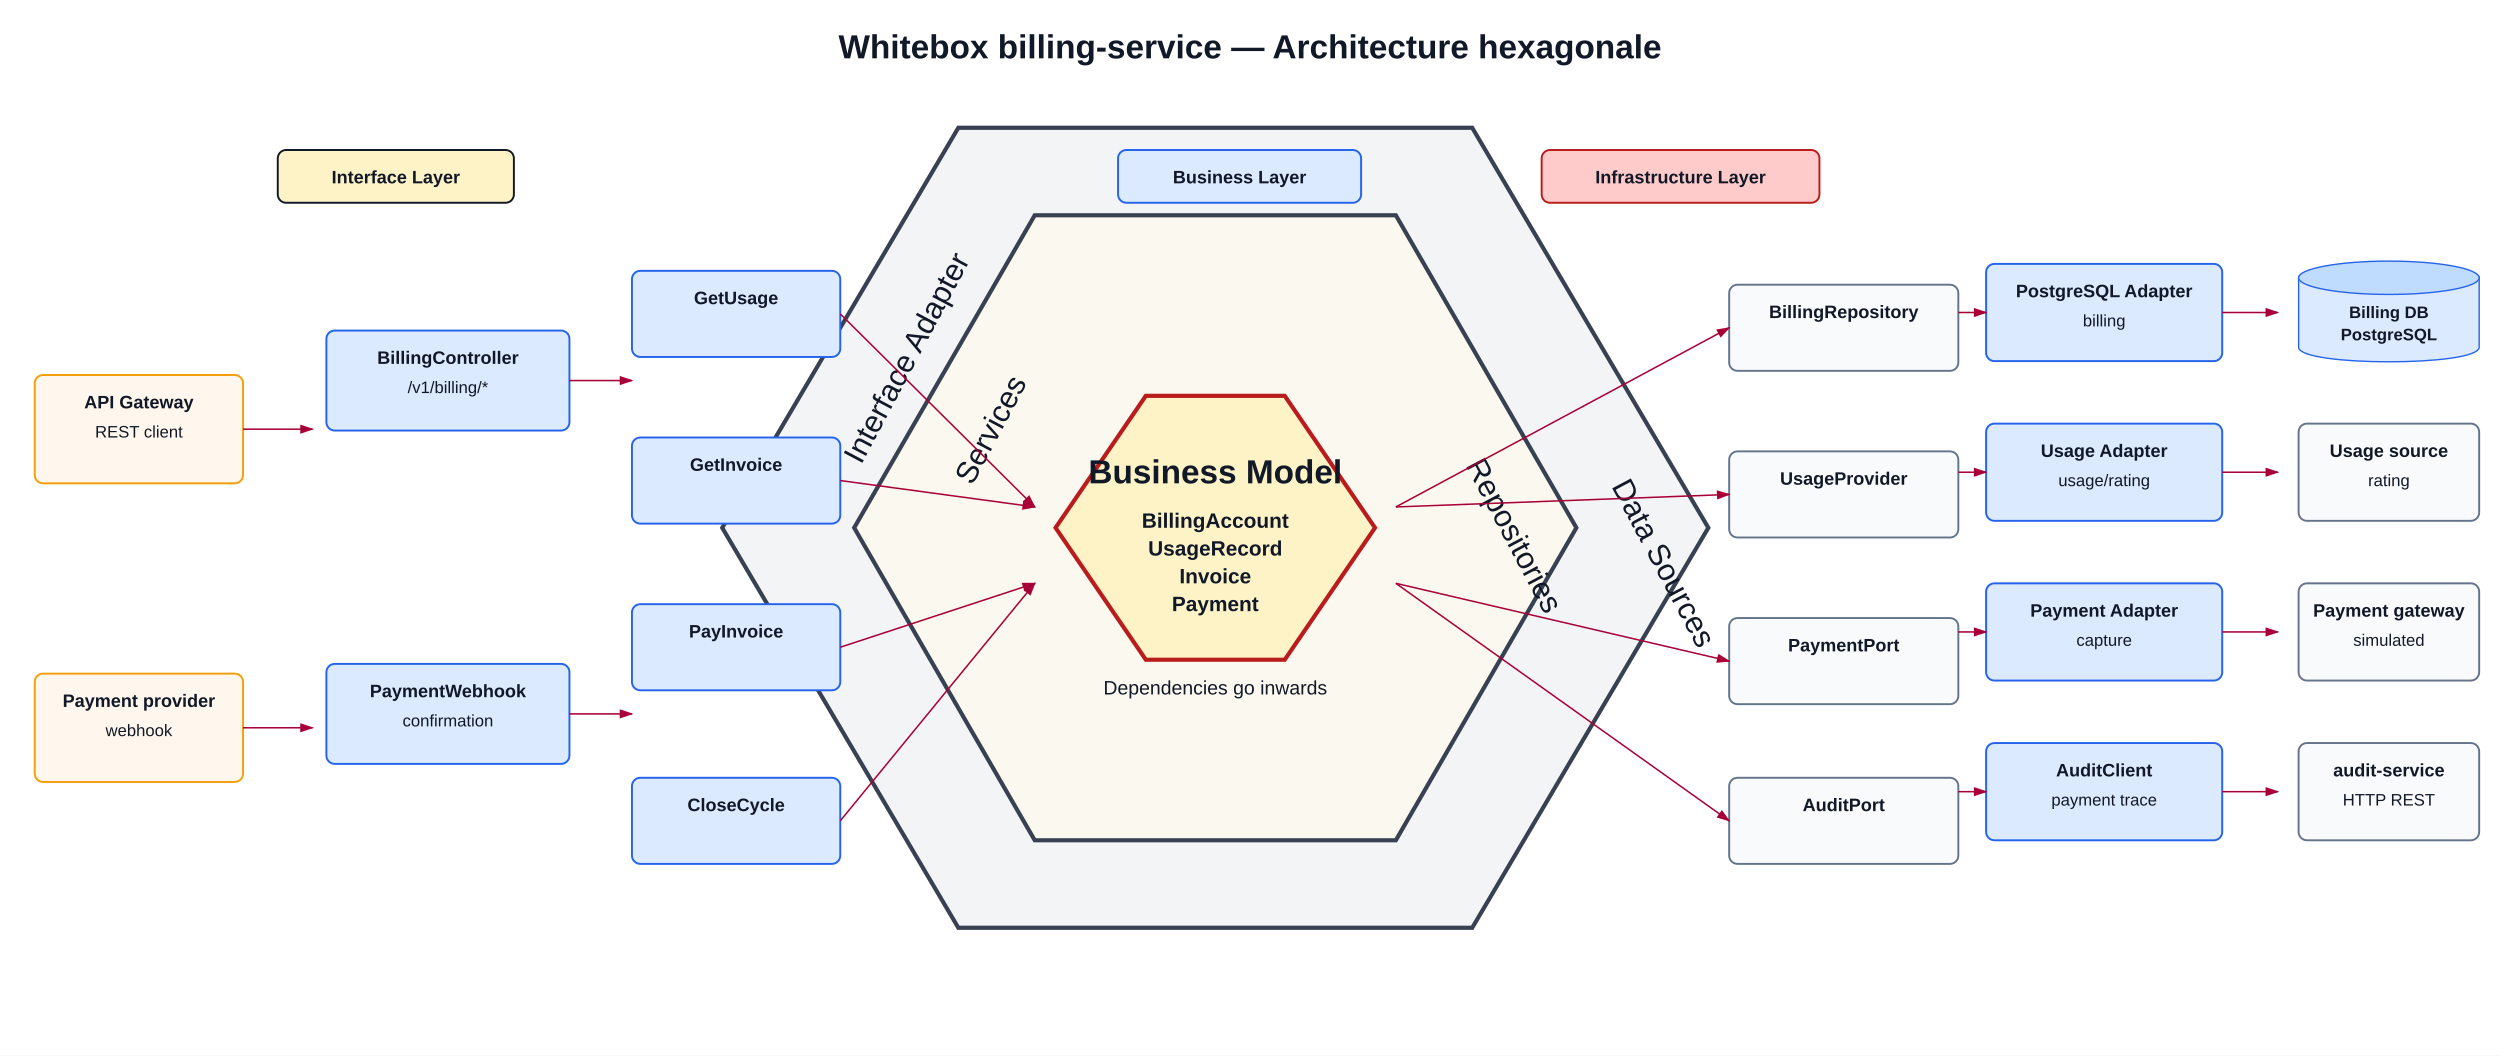
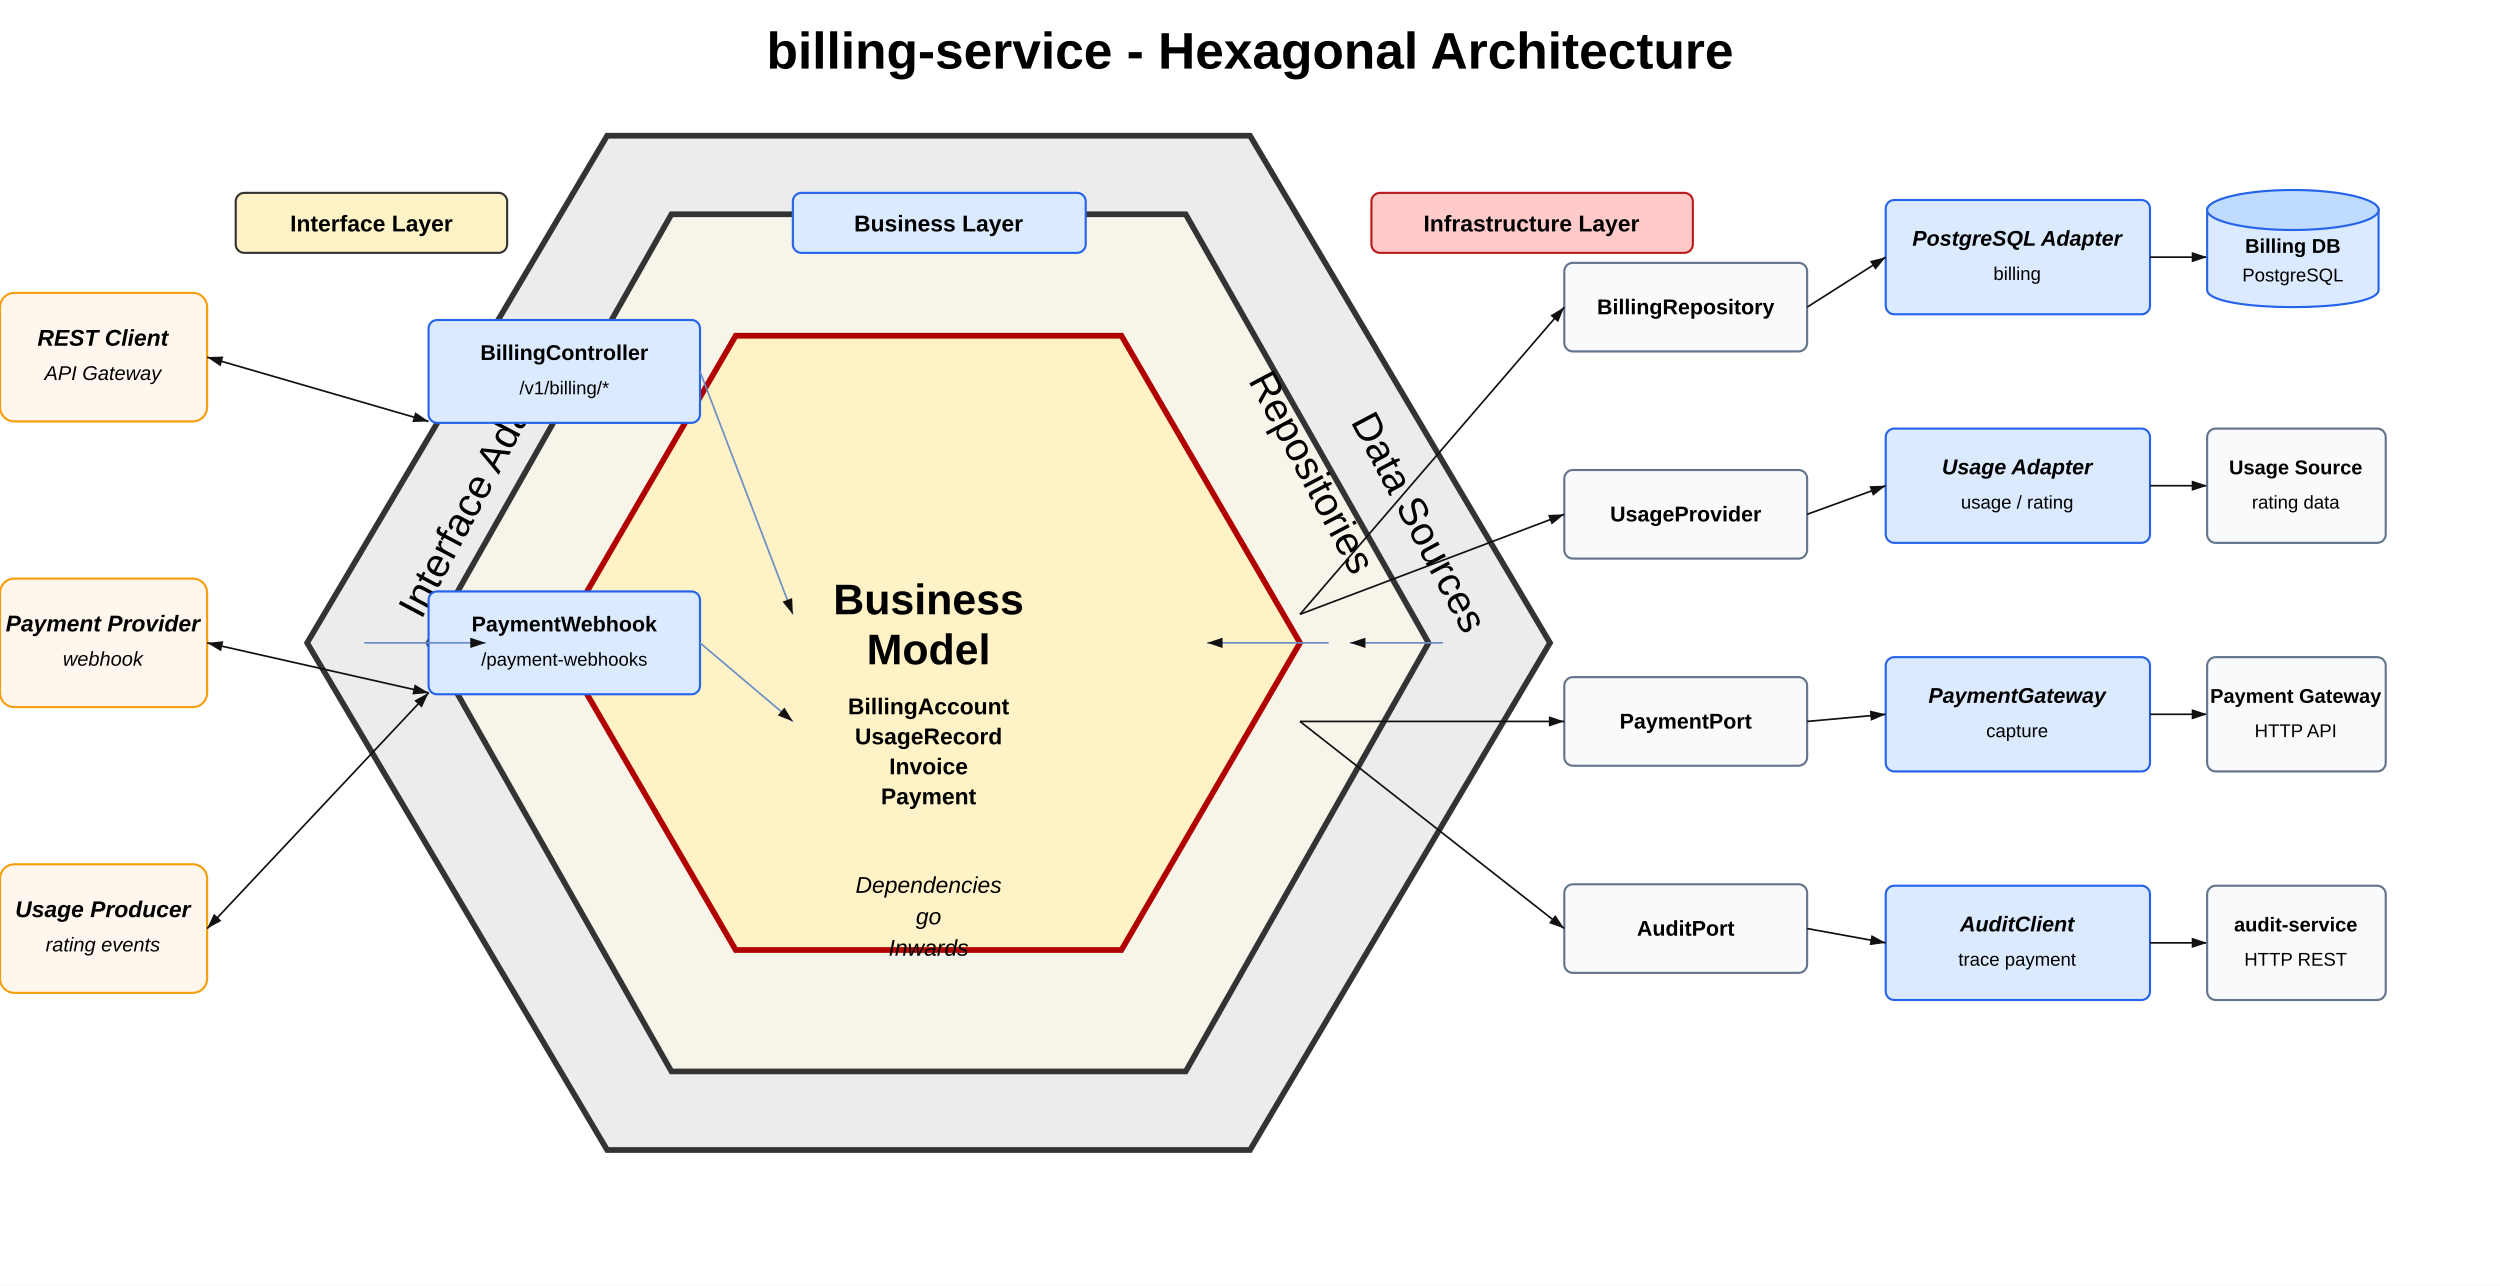
- <svg xmlns="http://www.w3.org/2000/svg" width="1800" height="760" viewBox="0 0 1800 760">
+ <svg xmlns="http://www.w3.org/2000/svg" width="1750" height="900" viewBox="0 0 1750 900">
  <defs>
-     <marker id="arrow" markerWidth="10" markerHeight="10" refX="8" refY="3" orient="auto" markerUnits="strokeWidth">
-       <path d="M0,0 L0,6 L9,3 z" fill="#A80036" />
+     <marker id="arrow" markerWidth="10" markerHeight="10" refX="9" refY="3" orient="auto" markerUnits="strokeWidth">
+       <path d="M0,0 L0,6 L9,3 z" fill="#111" />
+     </marker>
+     <marker id="arrowStart" markerWidth="10" markerHeight="10" refX="0" refY="3" orient="auto" markerUnits="strokeWidth">
+       <path d="M9,0 L9,6 L0,3 z" fill="#111" />
    </marker>
  </defs>
-   <rect width="100%" height="100%" fill="#FFFFFF" />
-   <text x="900.0" y="42" text-anchor="middle" font-family="Arial" font-size="24" font-weight="bold" fill="#111827">Whitebox billing-service — Architecture hexagonale</text>
-   <polygon points="690,92 1060,92 1230,380 1060,668 690,668 520,380" fill="#F3F4F6" stroke="#374151" stroke-width="3" />
-   <polygon points="745,155 1005,155 1135,380 1005,605 745,605 615,380" fill="#FAF8EF" stroke="#374151" stroke-width="3" />
-   <polygon points="825,285 925,285 990,380 925,475 825,475 760,380" fill="#FEF3C7" stroke="#B91C1C" stroke-width="3" />
-   <rect x="200" y="108" width="170" height="38" rx="6" fill="#FEF3C7" stroke="#111827" stroke-width="1.4" />
-   <text x="285.0" y="132" text-anchor="middle" font-family="Arial" font-size="13" font-weight="bold" fill="#111827">Interface Layer</text>
-   <rect x="805" y="108" width="175" height="38" rx="6" fill="#DBEAFE" stroke="#2563EB" stroke-width="1.4" />
-   <text x="892.5" y="132" text-anchor="middle" font-family="Arial" font-size="13" font-weight="bold" fill="#111827">Business Layer</text>
-   <rect x="1110" y="108" width="200" height="38" rx="6" fill="#FECACA" stroke="#B91C1C" stroke-width="1.4" />
-   <text x="1210.0" y="132" text-anchor="middle" font-family="Arial" font-size="13" font-weight="bold" fill="#111827">Infrastructure Layer</text>
-   <text x="620" y="335" transform="rotate(-62 620 335)" font-family="Arial" font-size="22" fill="#111827">Interface Adapter</text>
-   <text x="700" y="350" transform="rotate(-62 700 350)" font-family="Arial" font-size="22" fill="#111827">Services</text>
-   <text x="1055" y="335" transform="rotate(62 1055 335)" font-family="Arial" font-size="22" fill="#111827">Repositories</text>
-   <text x="1160" y="350" transform="rotate(62 1160 350)" font-family="Arial" font-size="22" fill="#111827">Data Sources</text>
-   <text x="875" y="348" text-anchor="middle" font-family="Arial" font-size="24" font-weight="bold" fill="#111827">Business Model</text>
-   <text x="875" y="380" text-anchor="middle" font-family="Arial" font-size="15" font-weight="bold" fill="#111827">BillingAccount</text>
-   <text x="875" y="400" text-anchor="middle" font-family="Arial" font-size="15" font-weight="bold" fill="#111827">UsageRecord</text>
-   <text x="875" y="420" text-anchor="middle" font-family="Arial" font-size="15" font-weight="bold" fill="#111827">Invoice</text>
-   <text x="875" y="440" text-anchor="middle" font-family="Arial" font-size="15" font-weight="bold" fill="#111827">Payment</text>
-   <text x="875" y="500" text-anchor="middle" font-family="Arial" font-size="14" font-weight="normal" fill="#111827">Dependencies go inwards</text>
-   <rect x="25" y="270" width="150" height="78" rx="6" fill="#FFF7ED" stroke="#F59E0B" stroke-width="1.4" />
-   <text x="100.0" y="294" text-anchor="middle" font-family="Arial" font-size="13" font-weight="bold" fill="#111827">API Gateway</text>
-   <text x="100.0" y="315" text-anchor="middle" font-family="Arial" font-size="12" font-weight="normal" fill="#111827">REST client</text>
-   <line x1="175" y1="309" x2="225" y2="309" stroke="#A80036" stroke-width="1.1" marker-end="url(#arrow)" />
-   <rect x="25" y="485" width="150" height="78" rx="6" fill="#FFF7ED" stroke="#F59E0B" stroke-width="1.4" />
-   <text x="100.0" y="509" text-anchor="middle" font-family="Arial" font-size="13" font-weight="bold" fill="#111827">Payment provider</text>
-   <text x="100.0" y="530" text-anchor="middle" font-family="Arial" font-size="12" font-weight="normal" fill="#111827">webhook</text>
-   <line x1="175" y1="524" x2="225" y2="524" stroke="#A80036" stroke-width="1.1" marker-end="url(#arrow)" />
-   <rect x="235" y="238" width="175" height="72" rx="6" fill="#DBEAFE" stroke="#2563EB" stroke-width="1.4" />
-   <text x="322.5" y="262" text-anchor="middle" font-family="Arial" font-size="13" font-weight="bold" fill="#111827">BillingController</text>
-   <text x="322.5" y="283" text-anchor="middle" font-family="Arial" font-size="12" font-weight="normal" fill="#111827">/v1/billing/*</text>
-   <line x1="410" y1="274" x2="455" y2="274" stroke="#A80036" stroke-width="1.1" marker-end="url(#arrow)" />
-   <rect x="235" y="478" width="175" height="72" rx="6" fill="#DBEAFE" stroke="#2563EB" stroke-width="1.4" />
-   <text x="322.5" y="502" text-anchor="middle" font-family="Arial" font-size="13" font-weight="bold" fill="#111827">PaymentWebhook</text>
-   <text x="322.5" y="523" text-anchor="middle" font-family="Arial" font-size="12" font-weight="normal" fill="#111827">confirmation</text>
-   <line x1="410" y1="514" x2="455" y2="514" stroke="#A80036" stroke-width="1.1" marker-end="url(#arrow)" />
-   <rect x="455" y="195" width="150" height="62" rx="6" fill="#DBEAFE" stroke="#2563EB" stroke-width="1.4" />
-   <text x="530.0" y="219" text-anchor="middle" font-family="Arial" font-size="13" font-weight="bold" fill="#111827">GetUsage</text>
-   <line x1="605" y1="226" x2="745" y2="365" stroke="#A80036" stroke-width="1.1" marker-end="url(#arrow)" />
-   <rect x="455" y="315" width="150" height="62" rx="6" fill="#DBEAFE" stroke="#2563EB" stroke-width="1.4" />
-   <text x="530.0" y="339" text-anchor="middle" font-family="Arial" font-size="13" font-weight="bold" fill="#111827">GetInvoice</text>
-   <line x1="605" y1="346" x2="745" y2="365" stroke="#A80036" stroke-width="1.1" marker-end="url(#arrow)" />
-   <rect x="455" y="435" width="150" height="62" rx="6" fill="#DBEAFE" stroke="#2563EB" stroke-width="1.4" />
-   <text x="530.0" y="459" text-anchor="middle" font-family="Arial" font-size="13" font-weight="bold" fill="#111827">PayInvoice</text>
-   <line x1="605" y1="466" x2="745" y2="420" stroke="#A80036" stroke-width="1.1" marker-end="url(#arrow)" />
-   <rect x="455" y="560" width="150" height="62" rx="6" fill="#DBEAFE" stroke="#2563EB" stroke-width="1.4" />
-   <text x="530.0" y="584" text-anchor="middle" font-family="Arial" font-size="13" font-weight="bold" fill="#111827">CloseCycle</text>
-   <line x1="605" y1="591" x2="745" y2="420" stroke="#A80036" stroke-width="1.1" marker-end="url(#arrow)" />
-   <rect x="1245" y="205" width="165" height="62" rx="6" fill="#F8FAFC" stroke="#64748B" stroke-width="1.4" />
-   <text x="1327.5" y="229" text-anchor="middle" font-family="Arial" font-size="13" font-weight="bold" fill="#111827">BillingRepository</text>
-   <line x1="1005" y1="365" x2="1245" y2="236" stroke="#A80036" stroke-width="1.1" marker-end="url(#arrow)" />
-   <rect x="1245" y="325" width="165" height="62" rx="6" fill="#F8FAFC" stroke="#64748B" stroke-width="1.4" />
-   <text x="1327.5" y="349" text-anchor="middle" font-family="Arial" font-size="13" font-weight="bold" fill="#111827">UsageProvider</text>
-   <line x1="1005" y1="365" x2="1245" y2="356" stroke="#A80036" stroke-width="1.1" marker-end="url(#arrow)" />
-   <rect x="1245" y="445" width="165" height="62" rx="6" fill="#F8FAFC" stroke="#64748B" stroke-width="1.4" />
-   <text x="1327.5" y="469" text-anchor="middle" font-family="Arial" font-size="13" font-weight="bold" fill="#111827">PaymentPort</text>
-   <line x1="1005" y1="420" x2="1245" y2="476" stroke="#A80036" stroke-width="1.1" marker-end="url(#arrow)" />
-   <rect x="1245" y="560" width="165" height="62" rx="6" fill="#F8FAFC" stroke="#64748B" stroke-width="1.4" />
-   <text x="1327.5" y="584" text-anchor="middle" font-family="Arial" font-size="13" font-weight="bold" fill="#111827">AuditPort</text>
-   <line x1="1005" y1="420" x2="1245" y2="591" stroke="#A80036" stroke-width="1.1" marker-end="url(#arrow)" />
-   <rect x="1430" y="190" width="170" height="70" rx="6" fill="#DBEAFE" stroke="#2563EB" stroke-width="1.4" />
-   <text x="1515.0" y="214" text-anchor="middle" font-family="Arial" font-size="13" font-weight="bold" fill="#111827">PostgreSQL Adapter</text>
-   <text x="1515.0" y="235" text-anchor="middle" font-family="Arial" font-size="12" font-weight="normal" fill="#111827">billing</text>
-   <line x1="1410" y1="225" x2="1430" y2="225" stroke="#A80036" stroke-width="1.1" marker-end="url(#arrow)" />
-   <line x1="1600" y1="225" x2="1640" y2="225" stroke="#A80036" stroke-width="1.1" marker-end="url(#arrow)" />
-   <rect x="1430" y="305" width="170" height="70" rx="6" fill="#DBEAFE" stroke="#2563EB" stroke-width="1.4" />
-   <text x="1515.0" y="329" text-anchor="middle" font-family="Arial" font-size="13" font-weight="bold" fill="#111827">Usage Adapter</text>
-   <text x="1515.0" y="350" text-anchor="middle" font-family="Arial" font-size="12" font-weight="normal" fill="#111827">usage/rating</text>
-   <line x1="1410" y1="340" x2="1430" y2="340" stroke="#A80036" stroke-width="1.1" marker-end="url(#arrow)" />
-   <line x1="1600" y1="340" x2="1640" y2="340" stroke="#A80036" stroke-width="1.1" marker-end="url(#arrow)" />
-   <rect x="1430" y="420" width="170" height="70" rx="6" fill="#DBEAFE" stroke="#2563EB" stroke-width="1.4" />
-   <text x="1515.0" y="444" text-anchor="middle" font-family="Arial" font-size="13" font-weight="bold" fill="#111827">Payment Adapter</text>
-   <text x="1515.0" y="465" text-anchor="middle" font-family="Arial" font-size="12" font-weight="normal" fill="#111827">capture</text>
-   <line x1="1410" y1="455" x2="1430" y2="455" stroke="#A80036" stroke-width="1.1" marker-end="url(#arrow)" />
-   <line x1="1600" y1="455" x2="1640" y2="455" stroke="#A80036" stroke-width="1.1" marker-end="url(#arrow)" />
-   <rect x="1430" y="535" width="170" height="70" rx="6" fill="#DBEAFE" stroke="#2563EB" stroke-width="1.4" />
-   <text x="1515.0" y="559" text-anchor="middle" font-family="Arial" font-size="13" font-weight="bold" fill="#111827">AuditClient</text>
-   <text x="1515.0" y="580" text-anchor="middle" font-family="Arial" font-size="12" font-weight="normal" fill="#111827">payment trace</text>
-   <line x1="1410" y1="570" x2="1430" y2="570" stroke="#A80036" stroke-width="1.1" marker-end="url(#arrow)" />
-   <line x1="1600" y1="570" x2="1640" y2="570" stroke="#A80036" stroke-width="1.1" marker-end="url(#arrow)" />
-   <path d="M1655 200 C1655 188, 1785 188, 1785 200 L1785 250 C1785 264, 1655 264, 1655 250 Z" fill="#DBEAFE" stroke="#2563EB" />
-   <ellipse cx="1720" cy="200" rx="65" ry="12" fill="#BFDBFE" stroke="#2563EB" />
-   <text x="1720" y="229" text-anchor="middle" font-family="Arial" font-size="12" font-weight="bold" fill="#111827">Billing DB</text>
-   <text x="1720" y="245" text-anchor="middle" font-family="Arial" font-size="12" font-weight="bold" fill="#111827">PostgreSQL</text>
-   <rect x="1655" y="305" width="130" height="70" rx="6" fill="#F8FAFC" stroke="#64748B" stroke-width="1.4" />
-   <text x="1720.0" y="329" text-anchor="middle" font-family="Arial" font-size="13" font-weight="bold" fill="#111827">Usage source</text>
-   <text x="1720.0" y="350" text-anchor="middle" font-family="Arial" font-size="12" font-weight="normal" fill="#111827">rating</text>
-   <rect x="1655" y="420" width="130" height="70" rx="6" fill="#F8FAFC" stroke="#64748B" stroke-width="1.4" />
-   <text x="1720.0" y="444" text-anchor="middle" font-family="Arial" font-size="13" font-weight="bold" fill="#111827">Payment gateway</text>
-   <text x="1720.0" y="465" text-anchor="middle" font-family="Arial" font-size="12" font-weight="normal" fill="#111827">simulated</text>
-   <rect x="1655" y="535" width="130" height="70" rx="6" fill="#F8FAFC" stroke="#64748B" stroke-width="1.4" />
-   <text x="1720.0" y="559" text-anchor="middle" font-family="Arial" font-size="13" font-weight="bold" fill="#111827">audit-service</text>
-   <text x="1720.0" y="580" text-anchor="middle" font-family="Arial" font-size="12" font-weight="normal" fill="#111827">HTTP REST</text>
+   <rect width="100%" height="100%" fill="#FFF" />
+   <text x="875" y="48" text-anchor="middle" style="font-family:Arial;font-size:36px;font-weight:bold;fill:#000">billing-service - Hexagonal Architecture</text>
+   <polygon points="425,95 875,95 1085,450 875,805 425,805 215,450" fill="#ECECEC" stroke="#333" stroke-width="4" />
+   <polygon points="470,150 830,150 1000,450 830,750 470,750 300,450" fill="#F7F4E9" stroke="#333" stroke-width="4" />
+   <polygon points="515,235 785,235 910,450 785,665 515,665 390,450" fill="#FFF2C6" stroke="#B00000" stroke-width="4" />
+   <rect x="165" y="135" width="190" height="42" rx="6" fill="#FEF3C7" stroke="#333" stroke-width="1.5" />
+   <text x="260" y="162" text-anchor="middle" style="font-family:Arial;font-size:16px;font-weight:bold;fill:#000">Interface Layer</text>
+   <rect x="555" y="135" width="205" height="42" rx="6" fill="#DBEAFE" stroke="#2563EB" stroke-width="1.5" />
+   <text x="657" y="162" text-anchor="middle" style="font-family:Arial;font-size:16px;font-weight:bold;fill:#000">Business Layer</text>
+   <rect x="960" y="135" width="225" height="42" rx="6" fill="#FECACA" stroke="#B91C1C" stroke-width="1.5" />
+   <text x="1072" y="162" text-anchor="middle" style="font-family:Arial;font-size:16px;font-weight:bold;fill:#000">Infrastructure Layer</text>
+   <text x="345" y="340" text-anchor="middle" style="font-family:Arial;font-size:28px;font-weight:normal;fill:#000" transform="rotate(-62 345 340)">Interface Adapter</text>
+   <text x="910" y="335" text-anchor="middle" style="font-family:Arial;font-size:28px;font-weight:normal;fill:#000" transform="rotate(62 910 335)">Repositories</text>
+   <text x="985" y="370" text-anchor="middle" style="font-family:Arial;font-size:28px;font-weight:normal;fill:#000" transform="rotate(62 985 370)">Data Sources</text>
+   <text x="650" y="430" text-anchor="middle" style="font-family:Arial;font-size:30px;font-weight:bold;fill:#000">Business</text>
+   <text x="650" y="465" text-anchor="middle" style="font-family:Arial;font-size:30px;font-weight:bold;fill:#000">Model</text>
+   <text x="650" y="500" text-anchor="middle" style="font-family:Arial;font-size:16px;font-weight:bold;fill:#000">BillingAccount</text>
+   <text x="650" y="521" text-anchor="middle" style="font-family:Arial;font-size:16px;font-weight:bold;fill:#000">UsageRecord</text>
+   <text x="650" y="542" text-anchor="middle" style="font-family:Arial;font-size:16px;font-weight:bold;fill:#000">Invoice</text>
+   <text x="650" y="563" text-anchor="middle" style="font-family:Arial;font-size:16px;font-weight:bold;fill:#000">Payment</text>
+   <text x="650" y="625" text-anchor="middle" style="font-family:Arial;font-size:16px;font-weight:normal;fill:#000;font-style:italic">Dependencies</text>
+   <text x="650" y="647" text-anchor="middle" style="font-family:Arial;font-size:16px;font-weight:normal;fill:#000;font-style:italic">go</text>
+   <text x="650" y="669" text-anchor="middle" style="font-family:Arial;font-size:16px;font-weight:normal;fill:#000;font-style:italic">Inwards</text>
+   <rect x="0" y="205" width="145" height="90" rx="10" fill="#FFF7ED" stroke="#F59E0B" stroke-width="1.5" />
+   <text x="72" y="242" text-anchor="middle" style="font-family:Arial;font-size:16px;font-weight:bold;fill:#000;font-style:italic">REST Client</text>
+   <text x="72" y="266" text-anchor="middle" style="font-family:Arial;font-size:14px;font-weight:normal;fill:#000;font-style:italic">API Gateway</text>
+   <line x1="145" y1="250" x2="300" y2="295" stroke="#111" stroke-width="1.2" marker-start="url(#arrowStart)" marker-end="url(#arrow)" />
+   <rect x="0" y="405" width="145" height="90" rx="10" fill="#FFF7ED" stroke="#F59E0B" stroke-width="1.5" />
+   <text x="72" y="442" text-anchor="middle" style="font-family:Arial;font-size:16px;font-weight:bold;fill:#000;font-style:italic">Payment Provider</text>
+   <text x="72" y="466" text-anchor="middle" style="font-family:Arial;font-size:14px;font-weight:normal;fill:#000;font-style:italic">webhook</text>
+   <line x1="145" y1="450" x2="300" y2="485" stroke="#111" stroke-width="1.2" marker-start="url(#arrowStart)" marker-end="url(#arrow)" />
+   <rect x="0" y="605" width="145" height="90" rx="10" fill="#FFF7ED" stroke="#F59E0B" stroke-width="1.5" />
+   <text x="72" y="642" text-anchor="middle" style="font-family:Arial;font-size:16px;font-weight:bold;fill:#000;font-style:italic">Usage Producer</text>
+   <text x="72" y="666" text-anchor="middle" style="font-family:Arial;font-size:14px;font-weight:normal;fill:#000;font-style:italic">rating events</text>
+   <line x1="145" y1="650" x2="300" y2="485" stroke="#111" stroke-width="1.2" marker-start="url(#arrowStart)" marker-end="url(#arrow)" />
+   <rect x="300" y="224" width="190" height="72" rx="6" fill="#DBEAFE" stroke="#2563EB" stroke-width="1.5" />
+   <text x="395" y="252" text-anchor="middle" style="font-family:Arial;font-size:15px;font-weight:bold;fill:#000">BillingController</text>
+   <text x="395" y="276" text-anchor="middle" style="font-family:Arial;font-size:13px;font-weight:normal;fill:#000">/v1/billing/*</text>
+   <line x1="490" y1="260" x2="555" y2="430" stroke="#6B8EC6" stroke-width="1.2" marker-end="url(#arrow)" />
+   <rect x="300" y="414" width="190" height="72" rx="6" fill="#DBEAFE" stroke="#2563EB" stroke-width="1.5" />
+   <text x="395" y="442" text-anchor="middle" style="font-family:Arial;font-size:15px;font-weight:bold;fill:#000">PaymentWebhook</text>
+   <text x="395" y="466" text-anchor="middle" style="font-family:Arial;font-size:13px;font-weight:normal;fill:#000">/payment-webhooks</text>
+   <line x1="490" y1="450" x2="555" y2="505" stroke="#6B8EC6" stroke-width="1.2" marker-end="url(#arrow)" />
+   <line x1="255" y1="450" x2="340" y2="450" stroke="#6B8EC6" stroke-width="1.2" marker-end="url(#arrow)" />
+   <line x1="930" y1="450" x2="845" y2="450" stroke="#6B8EC6" stroke-width="1.2" marker-end="url(#arrow)" />
+   <line x1="1010" y1="450" x2="945" y2="450" stroke="#6B8EC6" stroke-width="1.2" marker-end="url(#arrow)" />
+   <rect x="1095" y="184" width="170" height="62" rx="6" fill="#F8FAFC" stroke="#64748B" stroke-width="1.5" />
+   <text x="1180" y="220" text-anchor="middle" style="font-family:Arial;font-size:15px;font-weight:bold;fill:#000">BillingRepository</text>
+   <line x1="910" y1="430" x2="1095" y2="215" stroke="#111" stroke-width="1.2" marker-end="url(#arrow)" />
+   <rect x="1095" y="329" width="170" height="62" rx="6" fill="#F8FAFC" stroke="#64748B" stroke-width="1.5" />
+   <text x="1180" y="365" text-anchor="middle" style="font-family:Arial;font-size:15px;font-weight:bold;fill:#000">UsageProvider</text>
+   <line x1="910" y1="430" x2="1095" y2="360" stroke="#111" stroke-width="1.2" marker-end="url(#arrow)" />
+   <rect x="1095" y="474" width="170" height="62" rx="6" fill="#F8FAFC" stroke="#64748B" stroke-width="1.5" />
+   <text x="1180" y="510" text-anchor="middle" style="font-family:Arial;font-size:15px;font-weight:bold;fill:#000">PaymentPort</text>
+   <line x1="910" y1="505" x2="1095" y2="505" stroke="#111" stroke-width="1.2" marker-end="url(#arrow)" />
+   <rect x="1095" y="619" width="170" height="62" rx="6" fill="#F8FAFC" stroke="#64748B" stroke-width="1.5" />
+   <text x="1180" y="655" text-anchor="middle" style="font-family:Arial;font-size:15px;font-weight:bold;fill:#000">AuditPort</text>
+   <line x1="910" y1="505" x2="1095" y2="650" stroke="#111" stroke-width="1.2" marker-end="url(#arrow)" />
+   <rect x="1320" y="140" width="185" height="80" rx="6" fill="#DBEAFE" stroke="#2563EB" stroke-width="1.5" />
+   <text x="1412" y="172" text-anchor="middle" style="font-family:Arial;font-size:15px;font-weight:bold;fill:#000;font-style:italic">PostgreSQL Adapter</text>
+   <text x="1412" y="196" text-anchor="middle" style="font-family:Arial;font-size:13px;font-weight:normal;fill:#000">billing</text>
+   <line x1="1265" y1="215" x2="1320" y2="180" stroke="#111" stroke-width="1.2" marker-end="url(#arrow)" />
+   <line x1="1505" y1="180" x2="1545" y2="180" stroke="#111" stroke-width="1.2" marker-end="url(#arrow)" />
+   <rect x="1320" y="300" width="185" height="80" rx="6" fill="#DBEAFE" stroke="#2563EB" stroke-width="1.5" />
+   <text x="1412" y="332" text-anchor="middle" style="font-family:Arial;font-size:15px;font-weight:bold;fill:#000;font-style:italic">Usage Adapter</text>
+   <text x="1412" y="356" text-anchor="middle" style="font-family:Arial;font-size:13px;font-weight:normal;fill:#000">usage / rating</text>
+   <line x1="1265" y1="360" x2="1320" y2="340" stroke="#111" stroke-width="1.2" marker-end="url(#arrow)" />
+   <line x1="1505" y1="340" x2="1545" y2="340" stroke="#111" stroke-width="1.2" marker-end="url(#arrow)" />
+   <rect x="1320" y="460" width="185" height="80" rx="6" fill="#DBEAFE" stroke="#2563EB" stroke-width="1.5" />
+   <text x="1412" y="492" text-anchor="middle" style="font-family:Arial;font-size:15px;font-weight:bold;fill:#000;font-style:italic">PaymentGateway</text>
+   <text x="1412" y="516" text-anchor="middle" style="font-family:Arial;font-size:13px;font-weight:normal;fill:#000">capture</text>
+   <line x1="1265" y1="505" x2="1320" y2="500" stroke="#111" stroke-width="1.2" marker-end="url(#arrow)" />
+   <line x1="1505" y1="500" x2="1545" y2="500" stroke="#111" stroke-width="1.2" marker-end="url(#arrow)" />
+   <rect x="1320" y="620" width="185" height="80" rx="6" fill="#DBEAFE" stroke="#2563EB" stroke-width="1.5" />
+   <text x="1412" y="652" text-anchor="middle" style="font-family:Arial;font-size:15px;font-weight:bold;fill:#000;font-style:italic">AuditClient</text>
+   <text x="1412" y="676" text-anchor="middle" style="font-family:Arial;font-size:13px;font-weight:normal;fill:#000">trace payment</text>
+   <line x1="1265" y1="650" x2="1320" y2="660" stroke="#111" stroke-width="1.2" marker-end="url(#arrow)" />
+   <line x1="1505" y1="660" x2="1545" y2="660" stroke="#111" stroke-width="1.2" marker-end="url(#arrow)" />
+   <path d="M1545 147 C1545 131, 1665 131, 1665 147 L1665 203 C1665 219, 1545 219, 1545 203 Z" fill="#DBEAFE" stroke="#2563EB" stroke-width="1.5" />
+   <ellipse cx="1605.0" cy="147" rx="60.0" ry="14" fill="#BFDBFE" stroke="#2563EB" stroke-width="1.5" />
+   <text x="1605.0" y="177" text-anchor="middle" style="font-family:Arial;font-size:14px;font-weight:bold;fill:#000">Billing DB</text>
+   <text x="1605.0" y="197" text-anchor="middle" style="font-family:Arial;font-size:13px;font-weight:normal;fill:#000">PostgreSQL</text>
+   <rect x="1545" y="300" width="125" height="80" rx="6" fill="#F8FAFC" stroke="#64748B" stroke-width="1.5" />
+   <text x="1607" y="332" text-anchor="middle" style="font-family:Arial;font-size:14px;font-weight:bold;fill:#000">Usage Source</text>
+   <text x="1607" y="356" text-anchor="middle" style="font-family:Arial;font-size:13px;font-weight:normal;fill:#000">rating data</text>
+   <rect x="1545" y="460" width="125" height="80" rx="6" fill="#F8FAFC" stroke="#64748B" stroke-width="1.5" />
+   <text x="1607" y="492" text-anchor="middle" style="font-family:Arial;font-size:14px;font-weight:bold;fill:#000">Payment Gateway</text>
+   <text x="1607" y="516" text-anchor="middle" style="font-family:Arial;font-size:13px;font-weight:normal;fill:#000">HTTP API</text>
+   <rect x="1545" y="620" width="125" height="80" rx="6" fill="#F8FAFC" stroke="#64748B" stroke-width="1.5" />
+   <text x="1607" y="652" text-anchor="middle" style="font-family:Arial;font-size:14px;font-weight:bold;fill:#000">audit-service</text>
+   <text x="1607" y="676" text-anchor="middle" style="font-family:Arial;font-size:13px;font-weight:normal;fill:#000">HTTP REST</text>
</svg>
